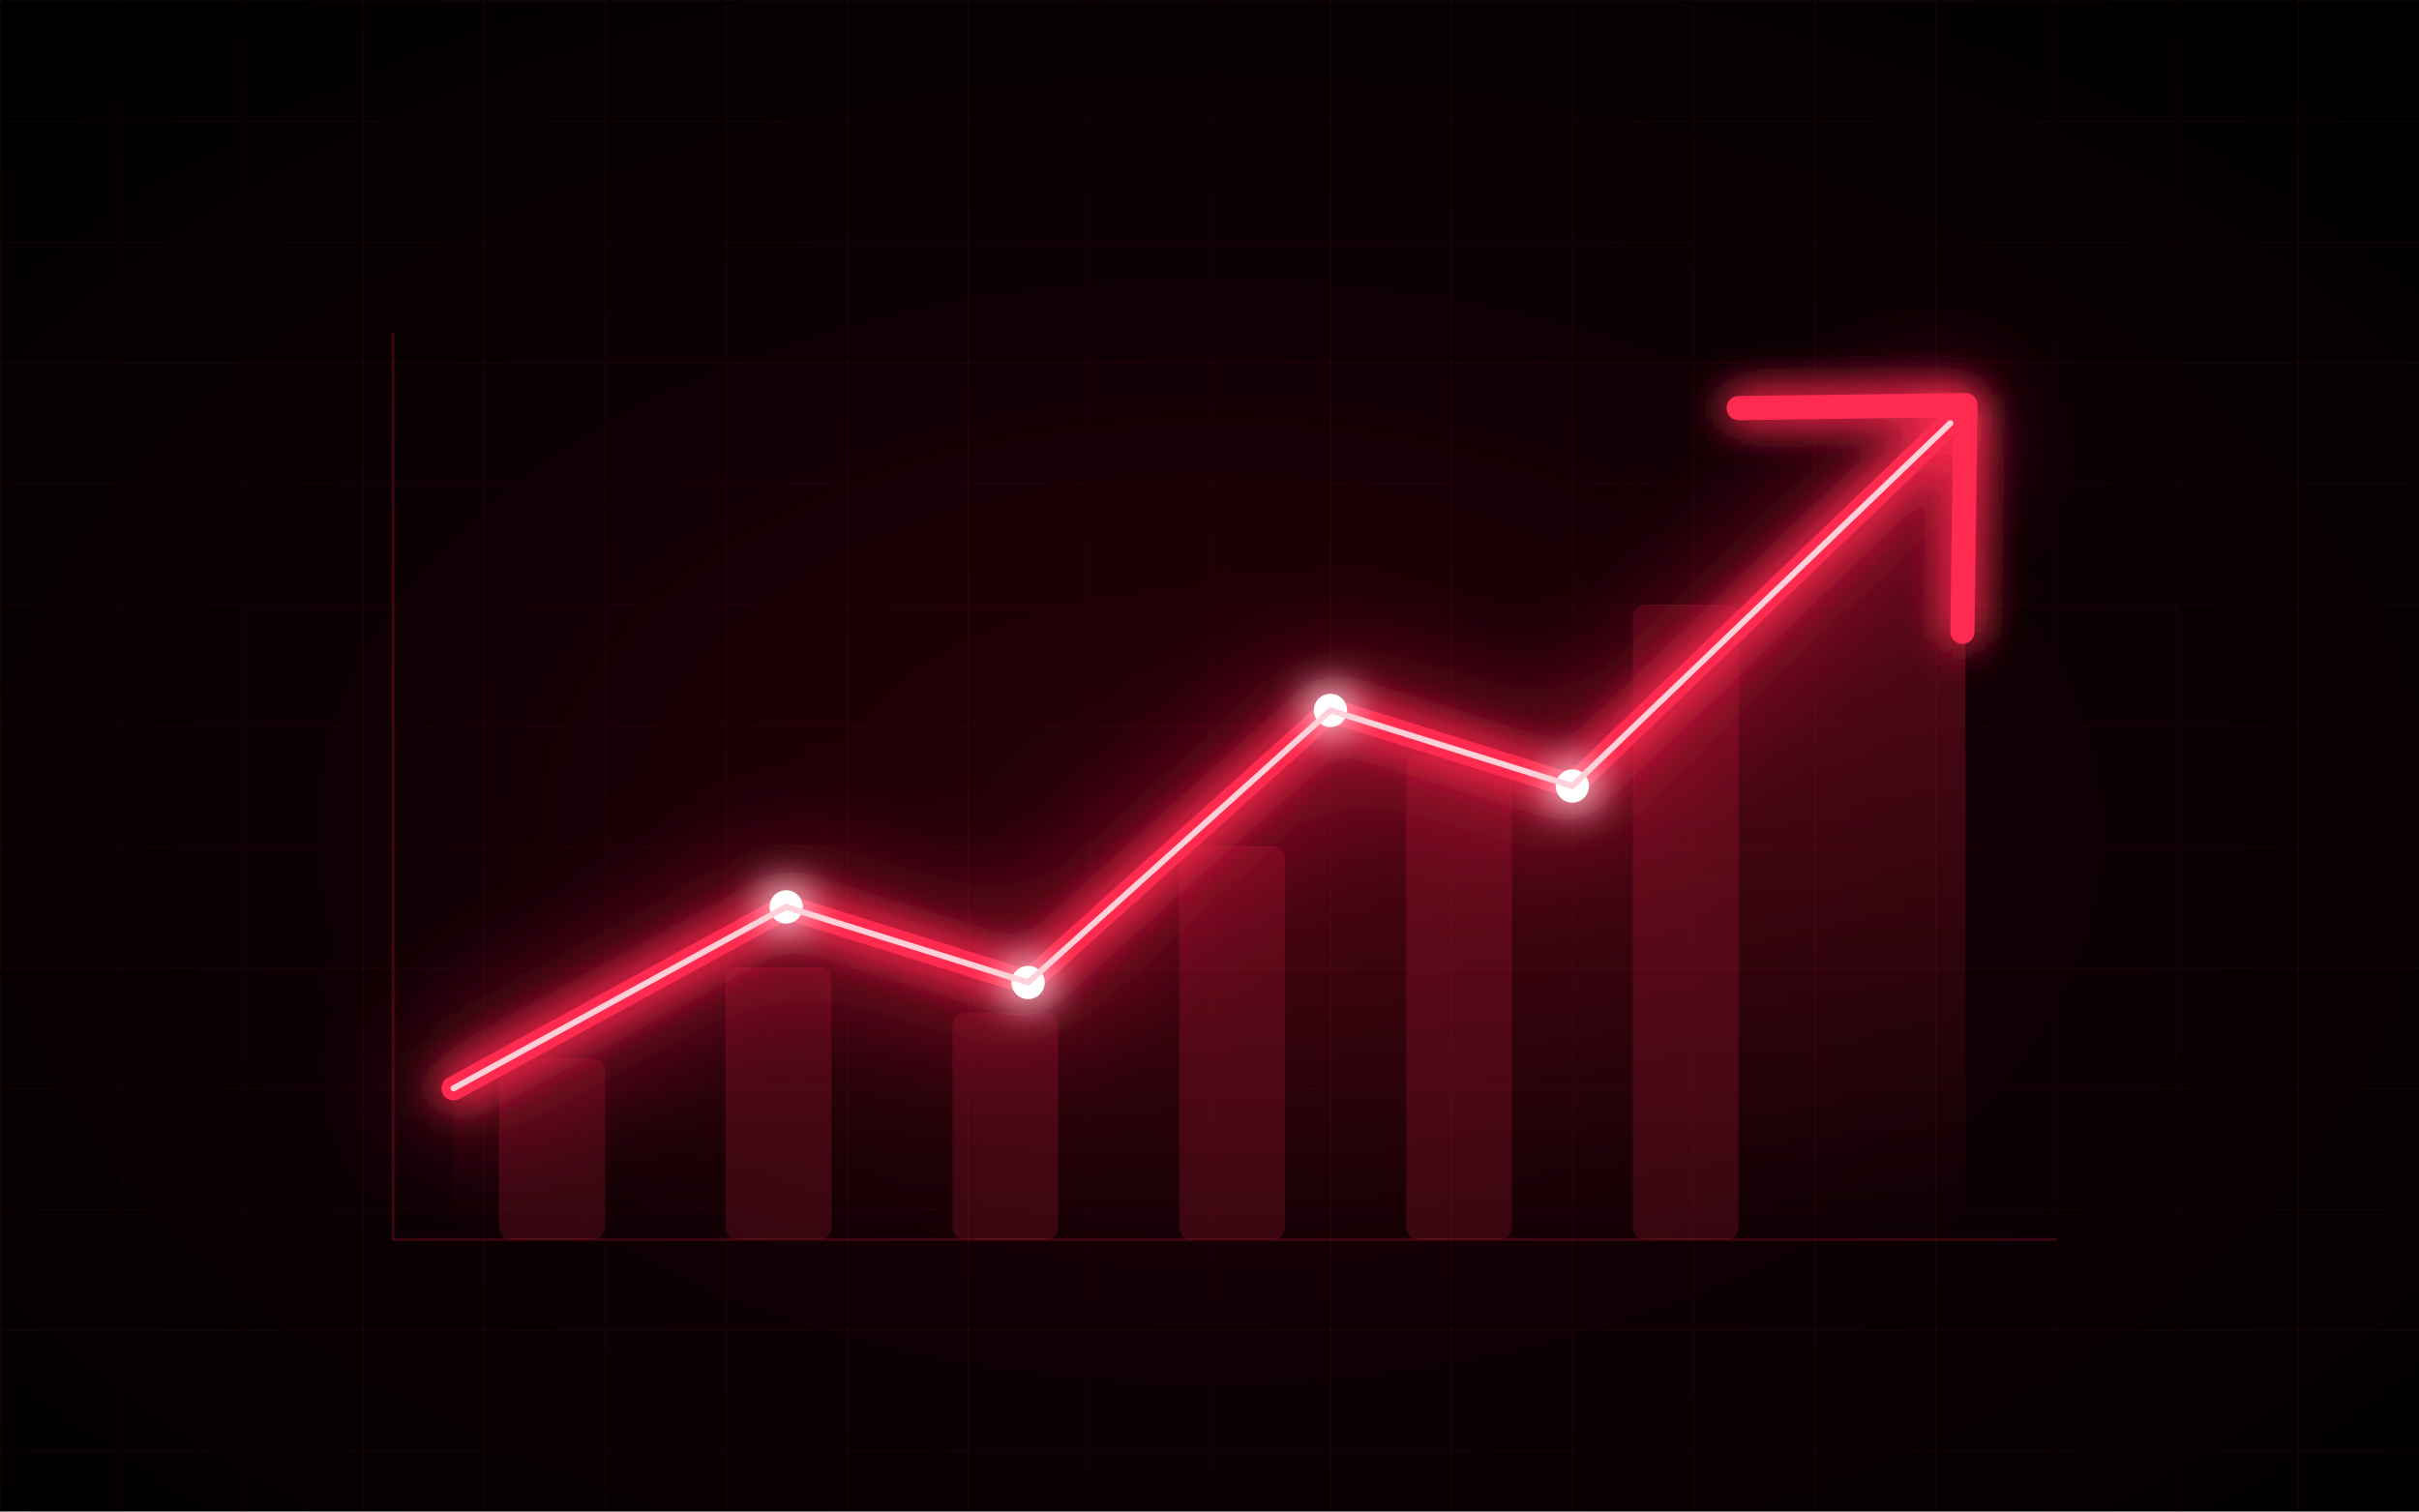
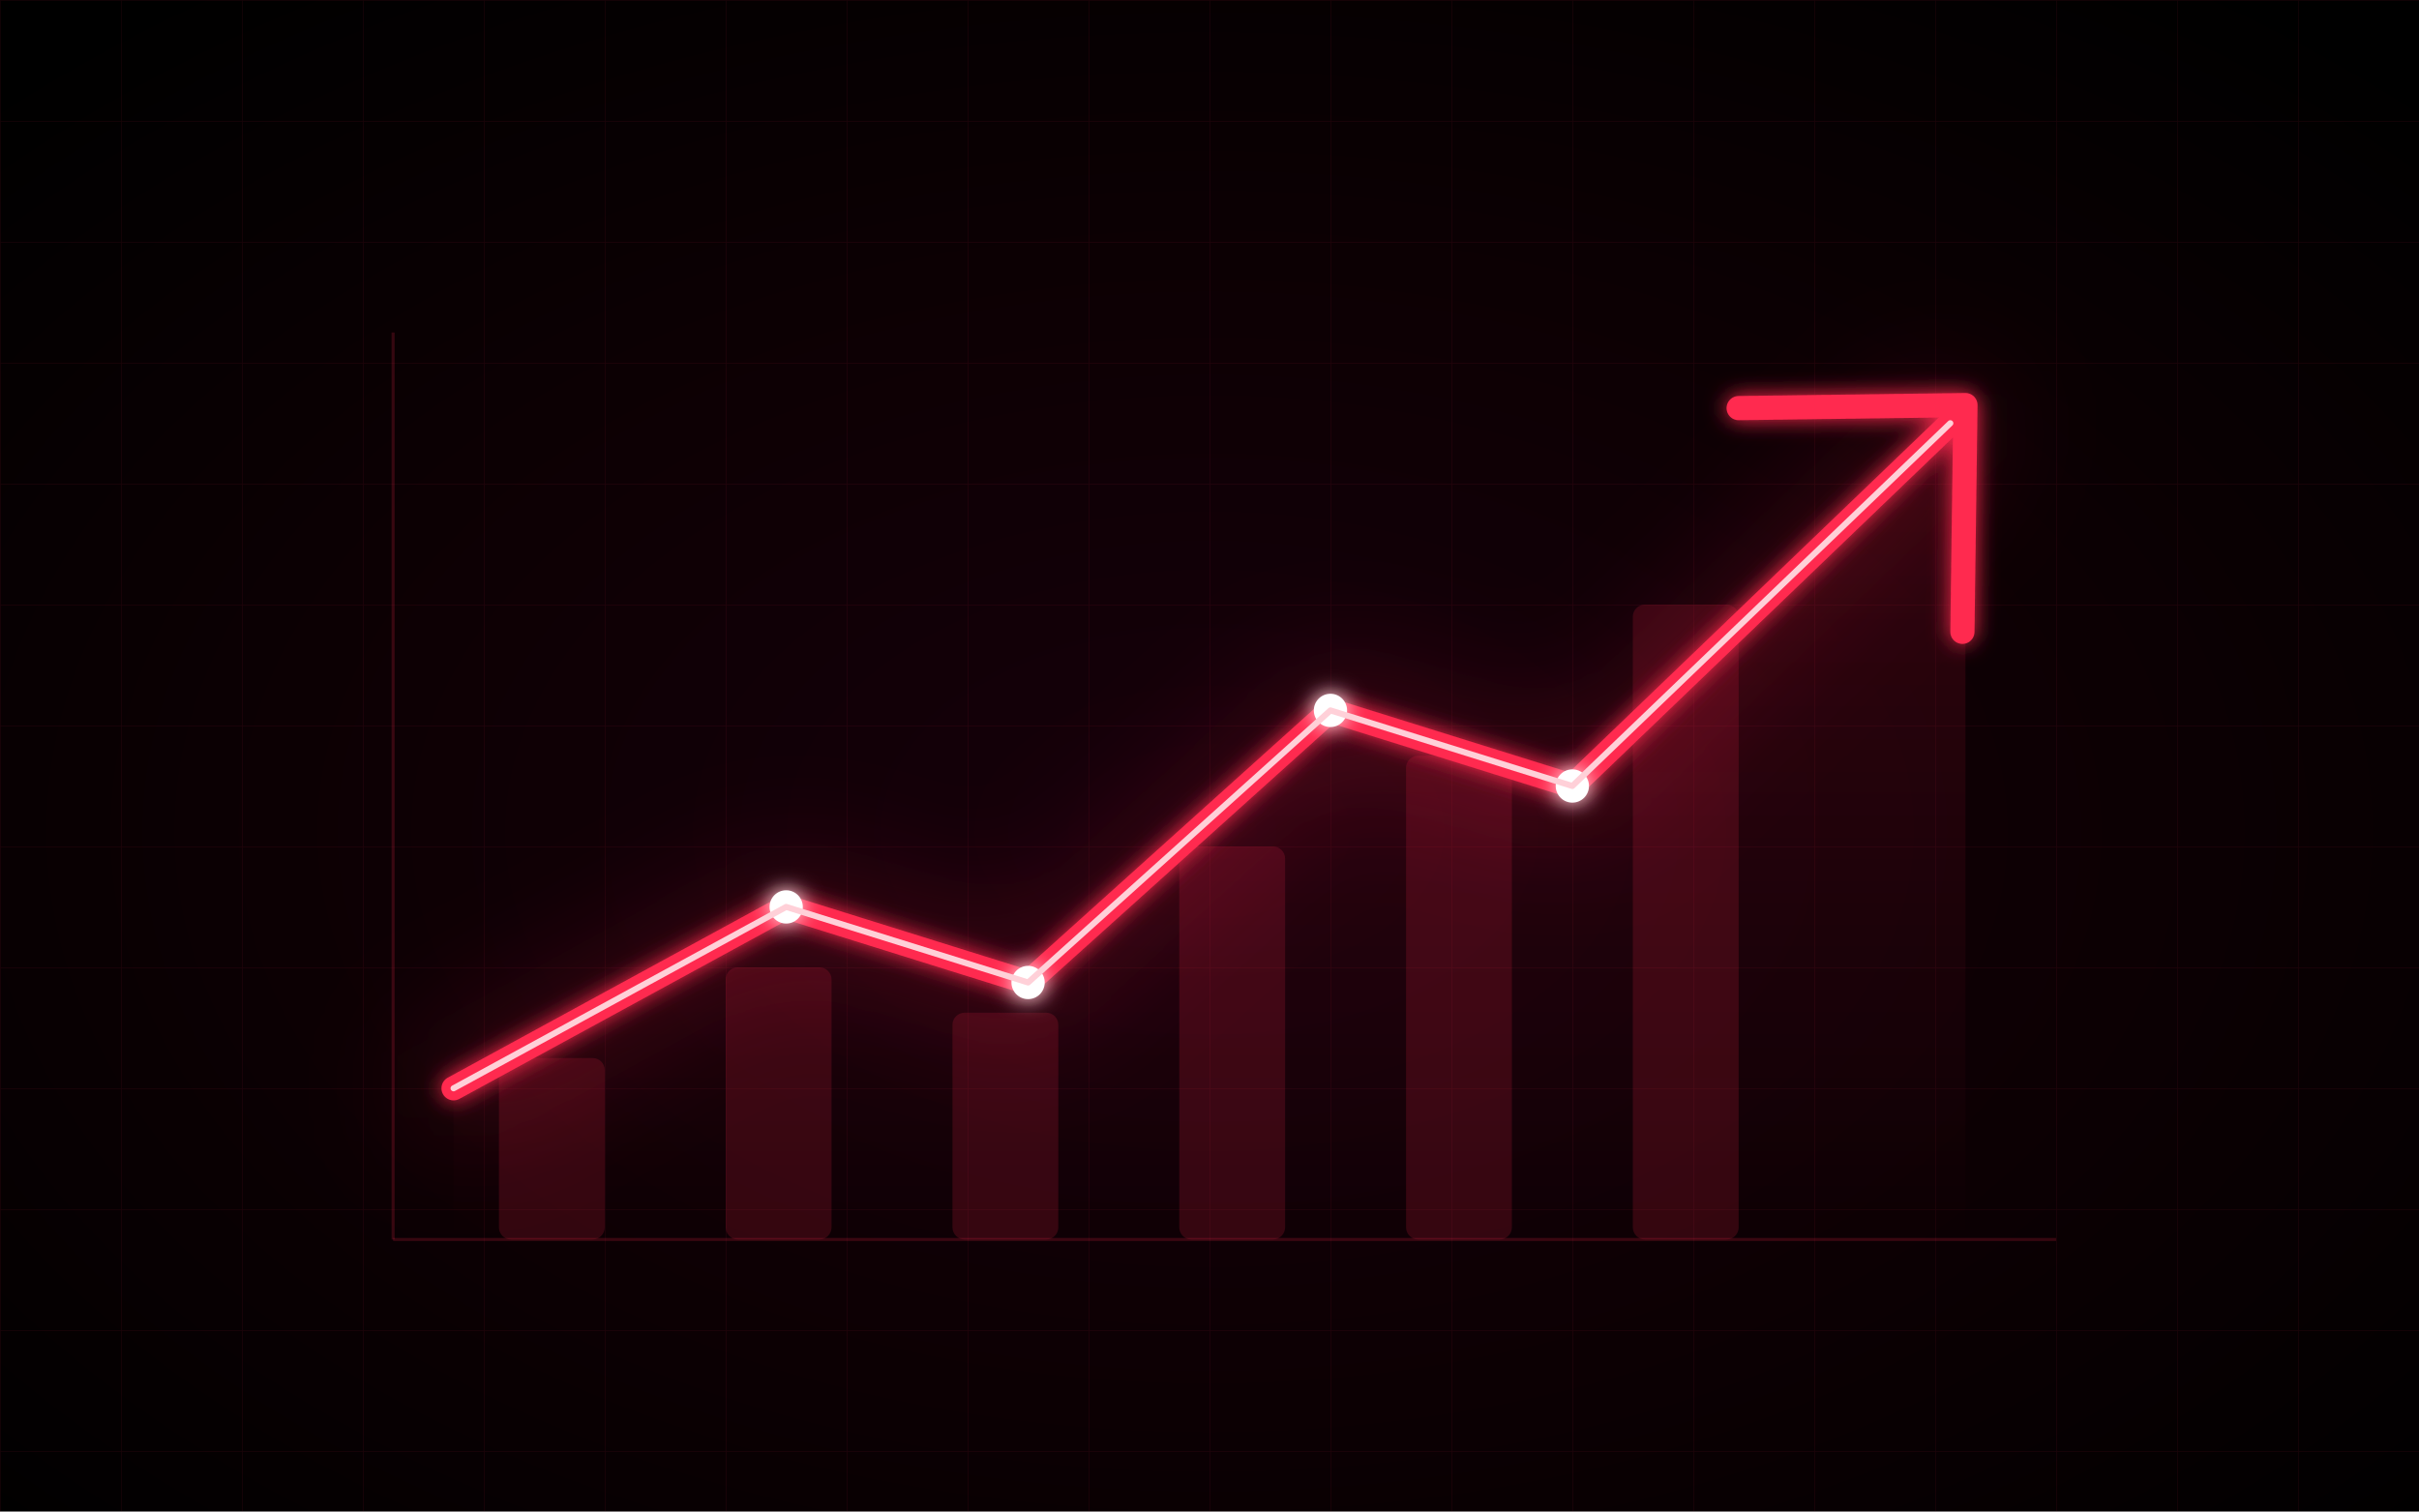
<svg xmlns="http://www.w3.org/2000/svg" viewBox="0 0 1600 1000">
  <defs>
    <radialGradient id="bg" cx="50%" cy="55%" r="70%">
-       <stop offset="0" stop-color="#2a0008" />
+       <stop offset="0" stop-color="#16000a" />
      <stop offset="0.55" stop-color="#0c0003" />
      <stop offset="1" stop-color="#000" />
    </radialGradient>
    <filter id="glow" x="-50%" y="-50%" width="200%" height="200%">
-       <feGaussianBlur stdDeviation="14" result="b" />
+       <feGaussianBlur stdDeviation="7" result="b" />
      <feMerge>
-         <feMergeNode in="b" />
        <feMergeNode in="b" />
        <feMergeNode in="SourceGraphic" />
      </feMerge>
    </filter>
    <filter id="soft" x="-50%" y="-50%" width="200%" height="200%">
      <feGaussianBlur stdDeviation="40" />
    </filter>
    <linearGradient id="area" x1="0" y1="0" x2="0" y2="1">
-       <stop offset="0" stop-color="#ff1f48" stop-opacity="0.35" />
+       <stop offset="0" stop-color="#ff1f48" stop-opacity="0.15" />
      <stop offset="1" stop-color="#ff1f48" stop-opacity="0" />
    </linearGradient>
    <pattern id="grid" width="80" height="80" patternUnits="userSpaceOnUse">
      <path d="M80 0H0V80" fill="none" stroke="#ff2a4f" stroke-opacity="0.08" stroke-width="1" />
    </pattern>
  </defs>
  <rect width="1600" height="1000" fill="url(#bg)" />
  <rect width="1600" height="1000" fill="url(#grid)" />
  <g stroke="#ff2a4f" stroke-opacity="0.18" stroke-width="2">
    <line x1="260" y1="820" x2="1360" y2="820" />
    <line x1="260" y1="220" x2="260" y2="820" />
  </g>
  <g fill="#ff2a4f" fill-opacity="0.16">
    <rect x="330" y="700" width="70" height="120" rx="8" />
    <rect x="480" y="640" width="70" height="180" rx="8" />
    <rect x="630" y="670" width="70" height="150" rx="8" />
    <rect x="780" y="560" width="70" height="260" rx="8" />
    <rect x="930" y="500" width="70" height="320" rx="8" />
    <rect x="1080" y="400" width="70" height="420" rx="8" />
  </g>
  <path d="M300 720 L520 600 L680 650 L880 470 L1040 520 L1300 270 L1300 820 L300 820Z" fill="url(#area)" />
-   <path d="M300 720 L520 600 L680 650 L880 470 L1040 520 L1290 280" fill="none" stroke="#ff1f48" stroke-width="40" stroke-linecap="round" stroke-linejoin="round" filter="url(#soft)" opacity="0.7" />
+   <path d="M300 720 L520 600 L680 650 L880 470 L1040 520 L1290 280" fill="none" stroke="#ff1f48" stroke-width="40" stroke-linecap="round" stroke-linejoin="round" filter="url(#soft)" opacity="0.25" />
  <g filter="url(#glow)" fill="none" stroke="#ff2a4f" stroke-width="16" stroke-linecap="round" stroke-linejoin="round">
    <path d="M300 720 L520 600 L680 650 L880 470 L1040 520 L1290 280" />
    <path d="M1150 270 L1300 268 L1298 418" />
  </g>
  <g fill="#fff" filter="url(#glow)">
    <circle cx="520" cy="600" r="11" />
    <circle cx="680" cy="650" r="11" />
    <circle cx="880" cy="470" r="11" />
    <circle cx="1040" cy="520" r="11" />
  </g>
  <path d="M300 720 L520 600 L680 650 L880 470 L1040 520 L1290 280" fill="none" stroke="#ffd0d8" stroke-width="4" stroke-linecap="round" stroke-linejoin="round" />
</svg>
